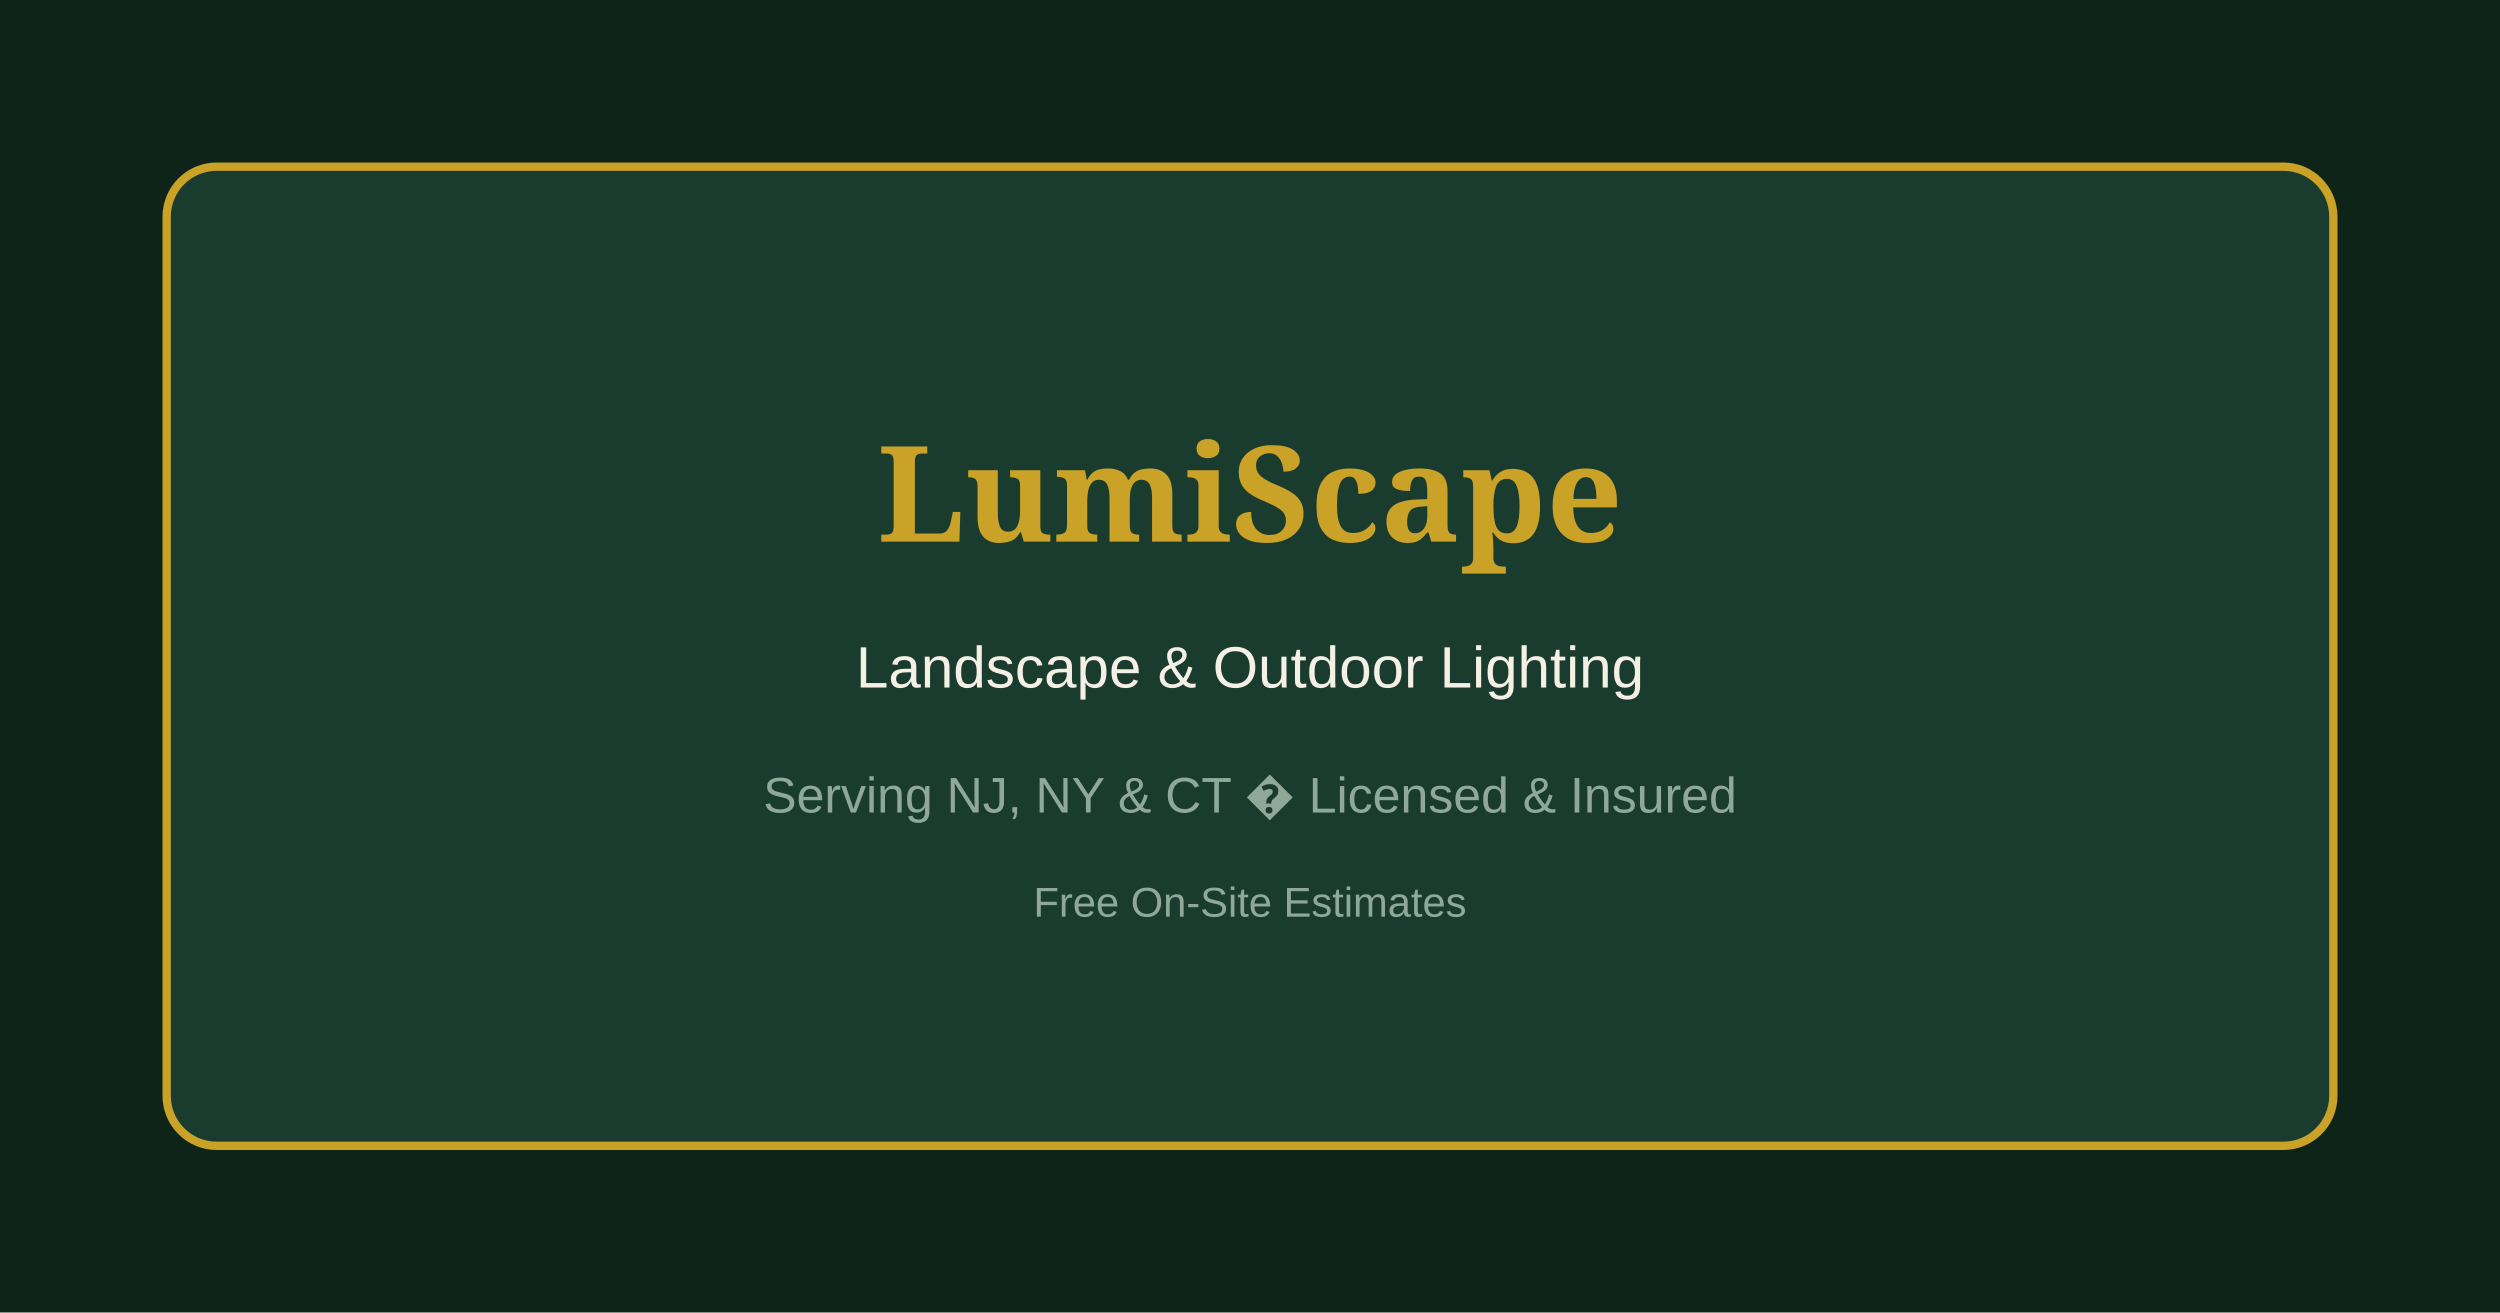
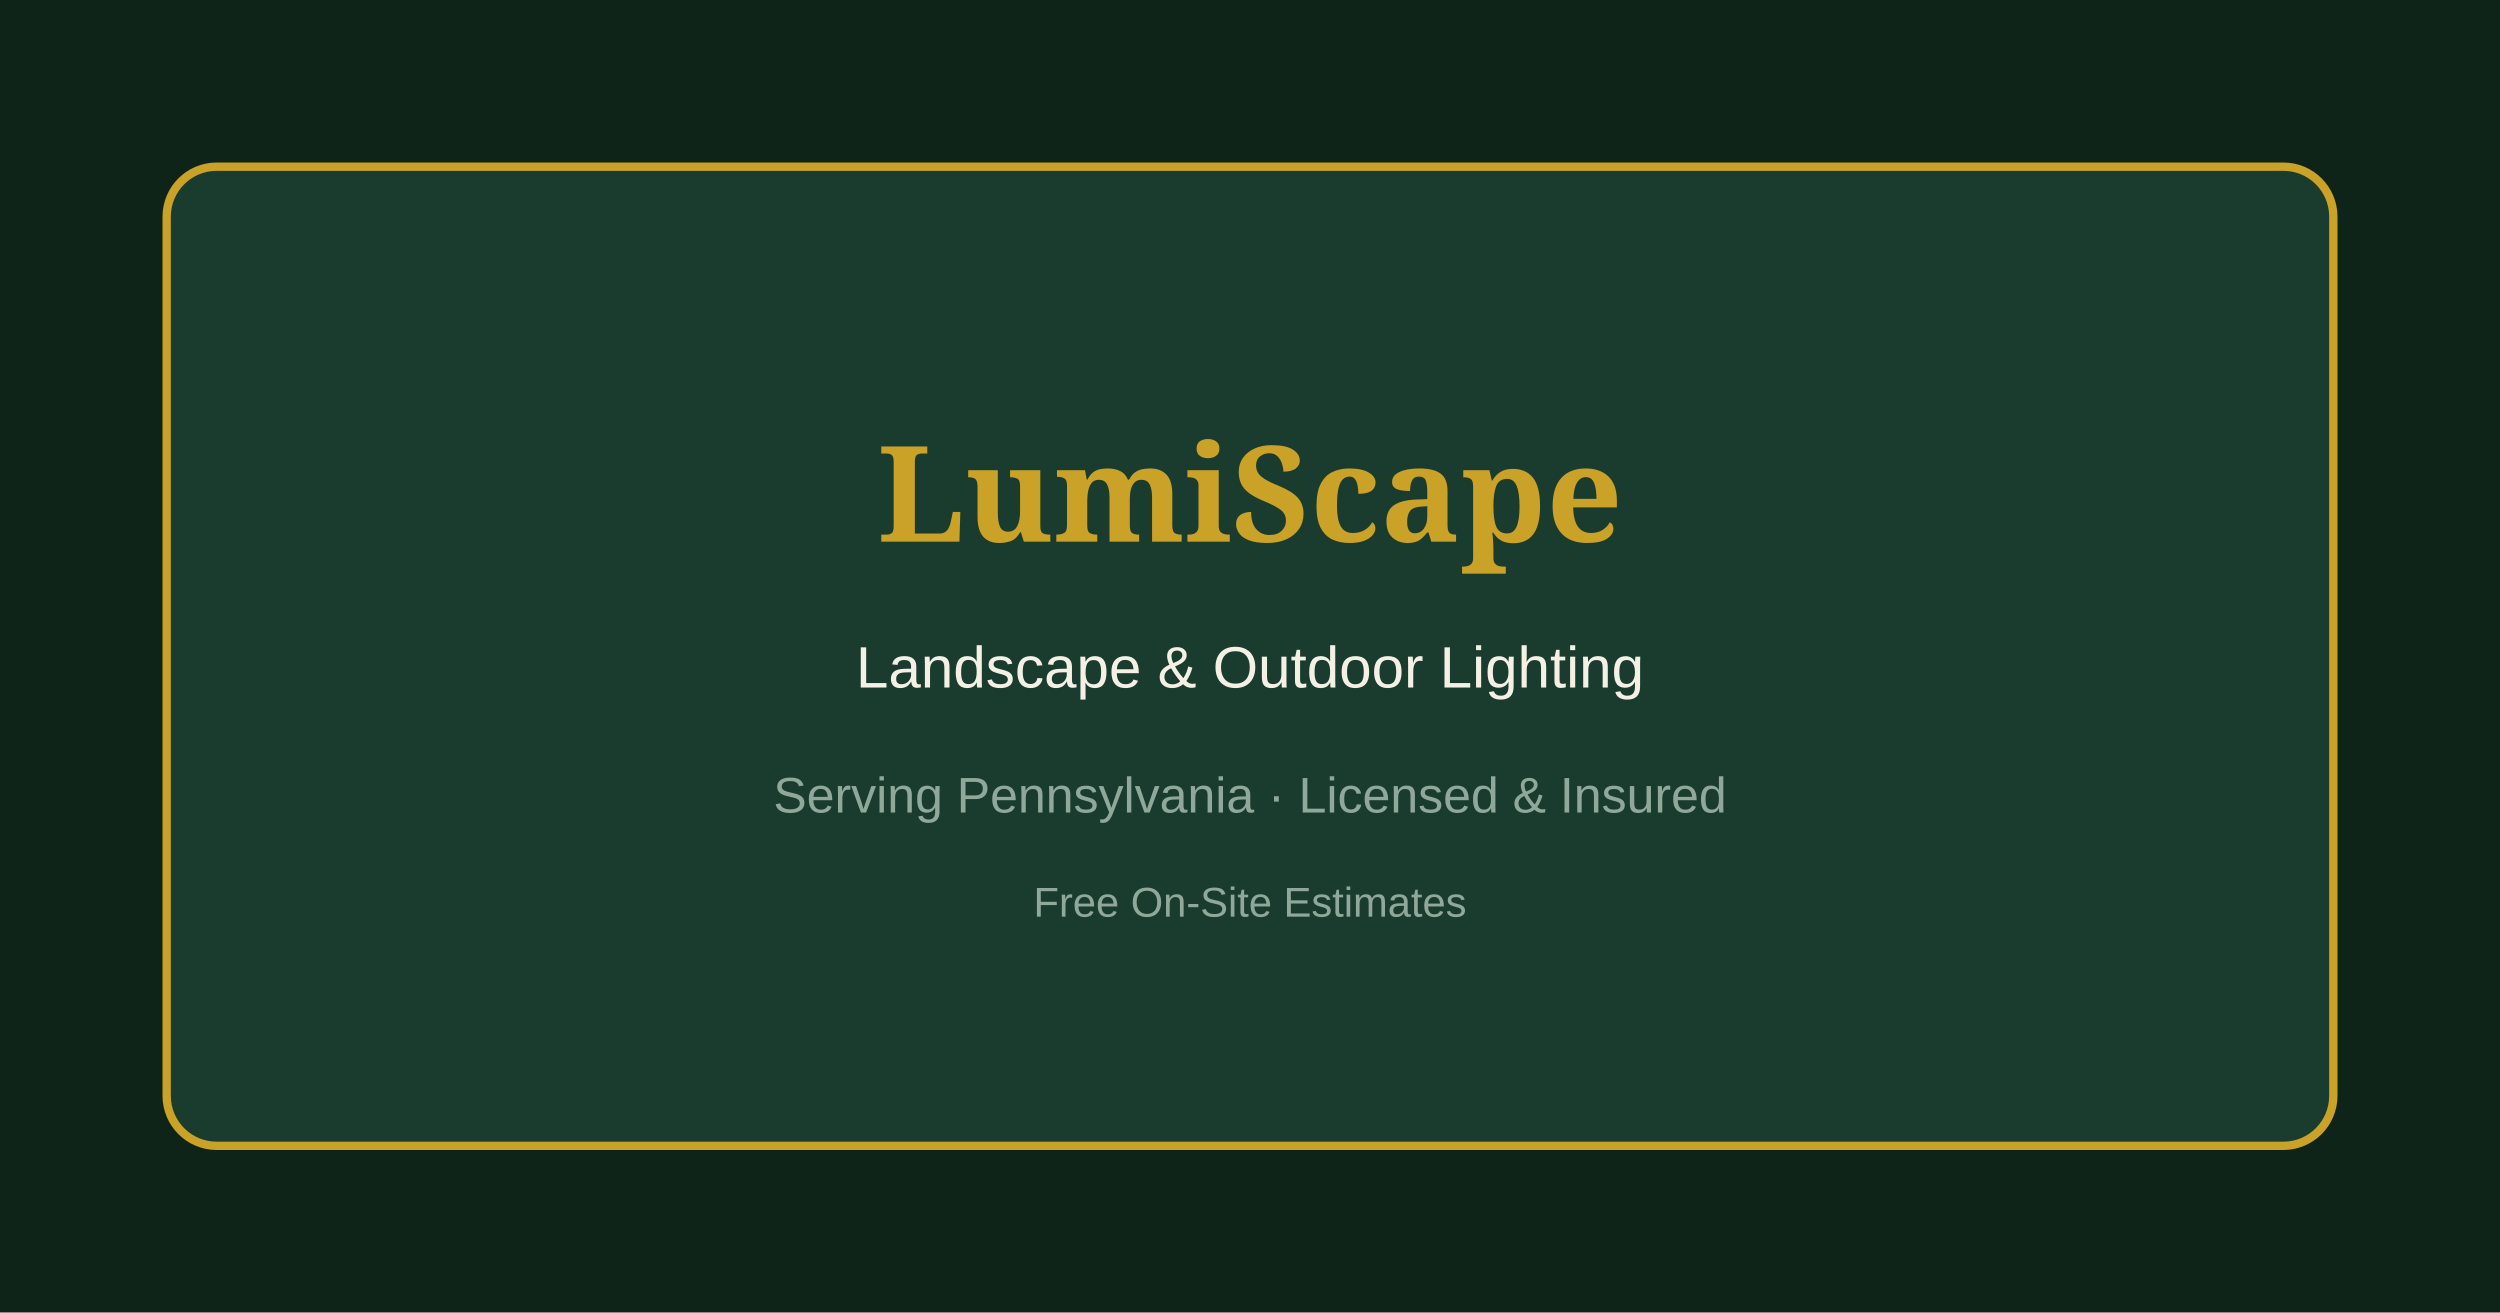
<svg xmlns="http://www.w3.org/2000/svg" viewBox="0 0 1200 630" fill="none">
  <rect width="1200" height="630" fill="#0f2419" />
  <rect x="80" y="80" width="1040" height="470" rx="24" fill="#1a3c2e" stroke="#c9a227" stroke-width="4" />
  <text x="600" y="260" text-anchor="middle" font-family="Georgia, serif" font-size="64" font-weight="700" fill="#c9a227">LumiScape</text>
  <text x="600" y="330" text-anchor="middle" font-family="Arial, sans-serif" font-size="28" fill="#f5f0e6">Landscape &amp; Outdoor Lighting</text>
-   <text x="600" y="390" text-anchor="middle" font-family="Arial, sans-serif" font-size="24" fill="#8fa89a">Serving NJ, NY &amp; CT � Licensed &amp; Insured</text>
+   <text x="600" y="390" text-anchor="middle" font-family="Arial, sans-serif" font-size="24" fill="#8fa89a">Serving Pennsylvania · Licensed &amp; Insured</text>
  <text x="600" y="440" text-anchor="middle" font-family="Arial, sans-serif" font-size="20" fill="#8fa89a">Free On-Site Estimates</text>
</svg>
